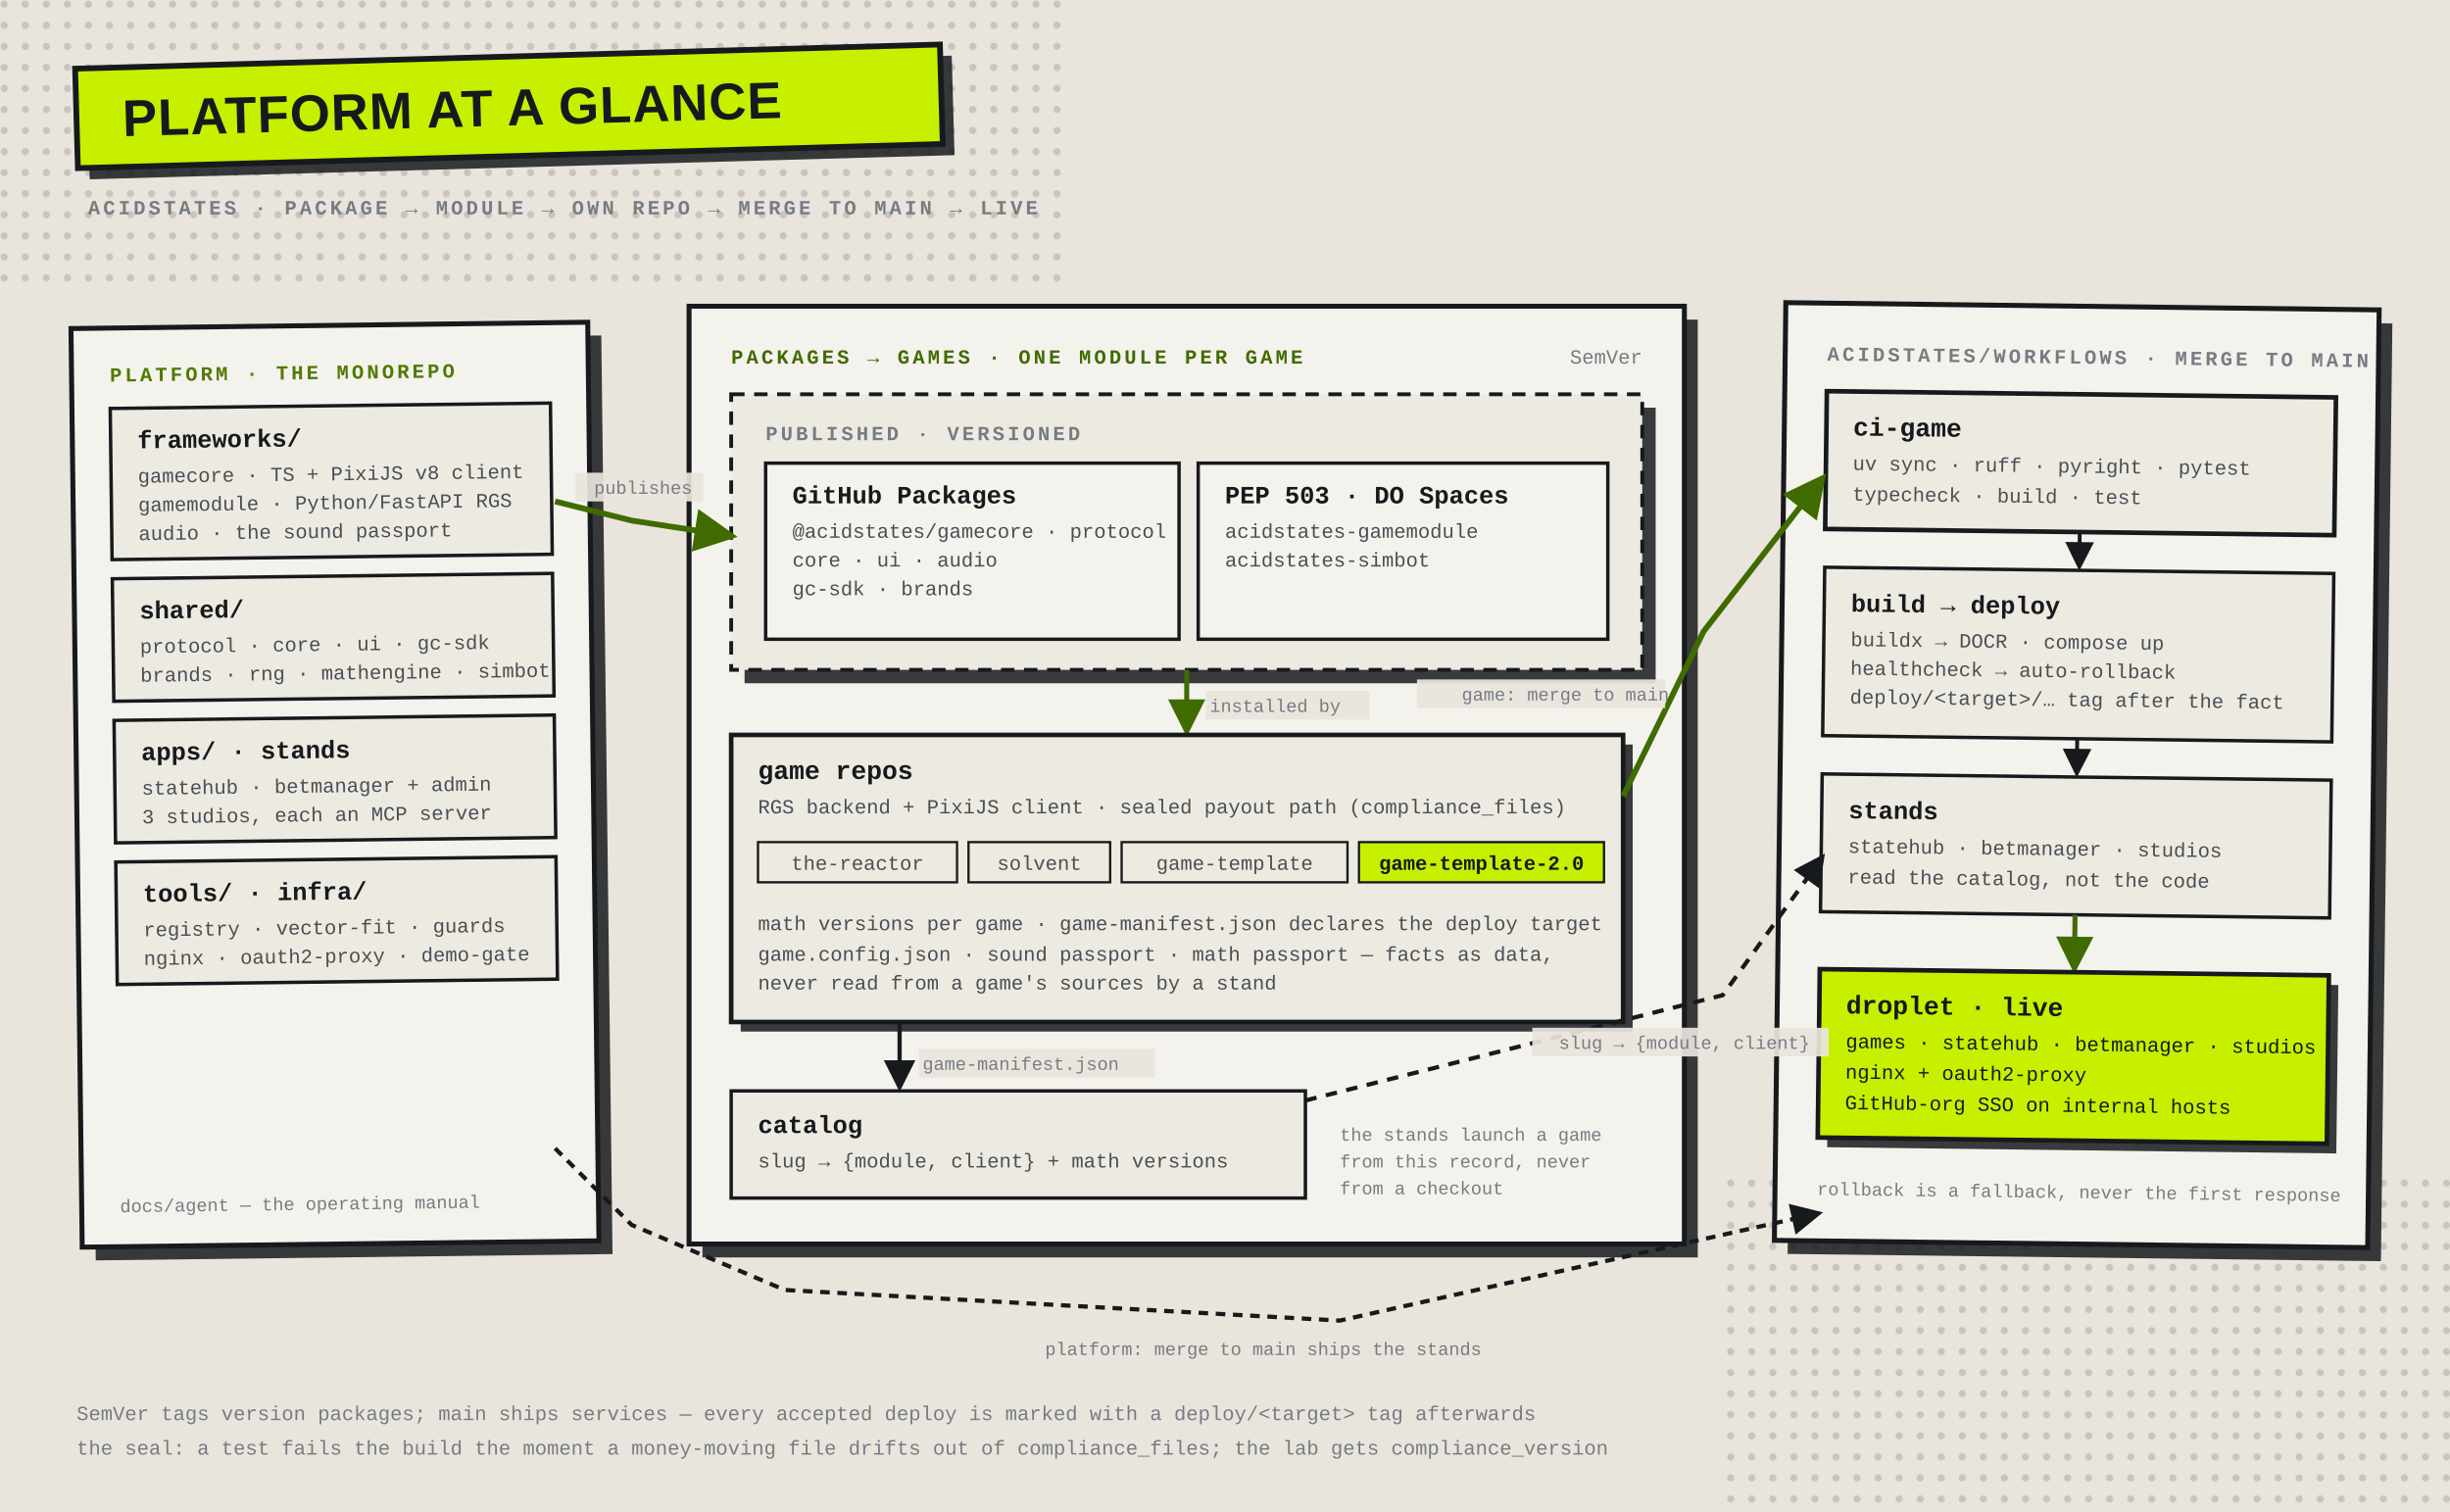
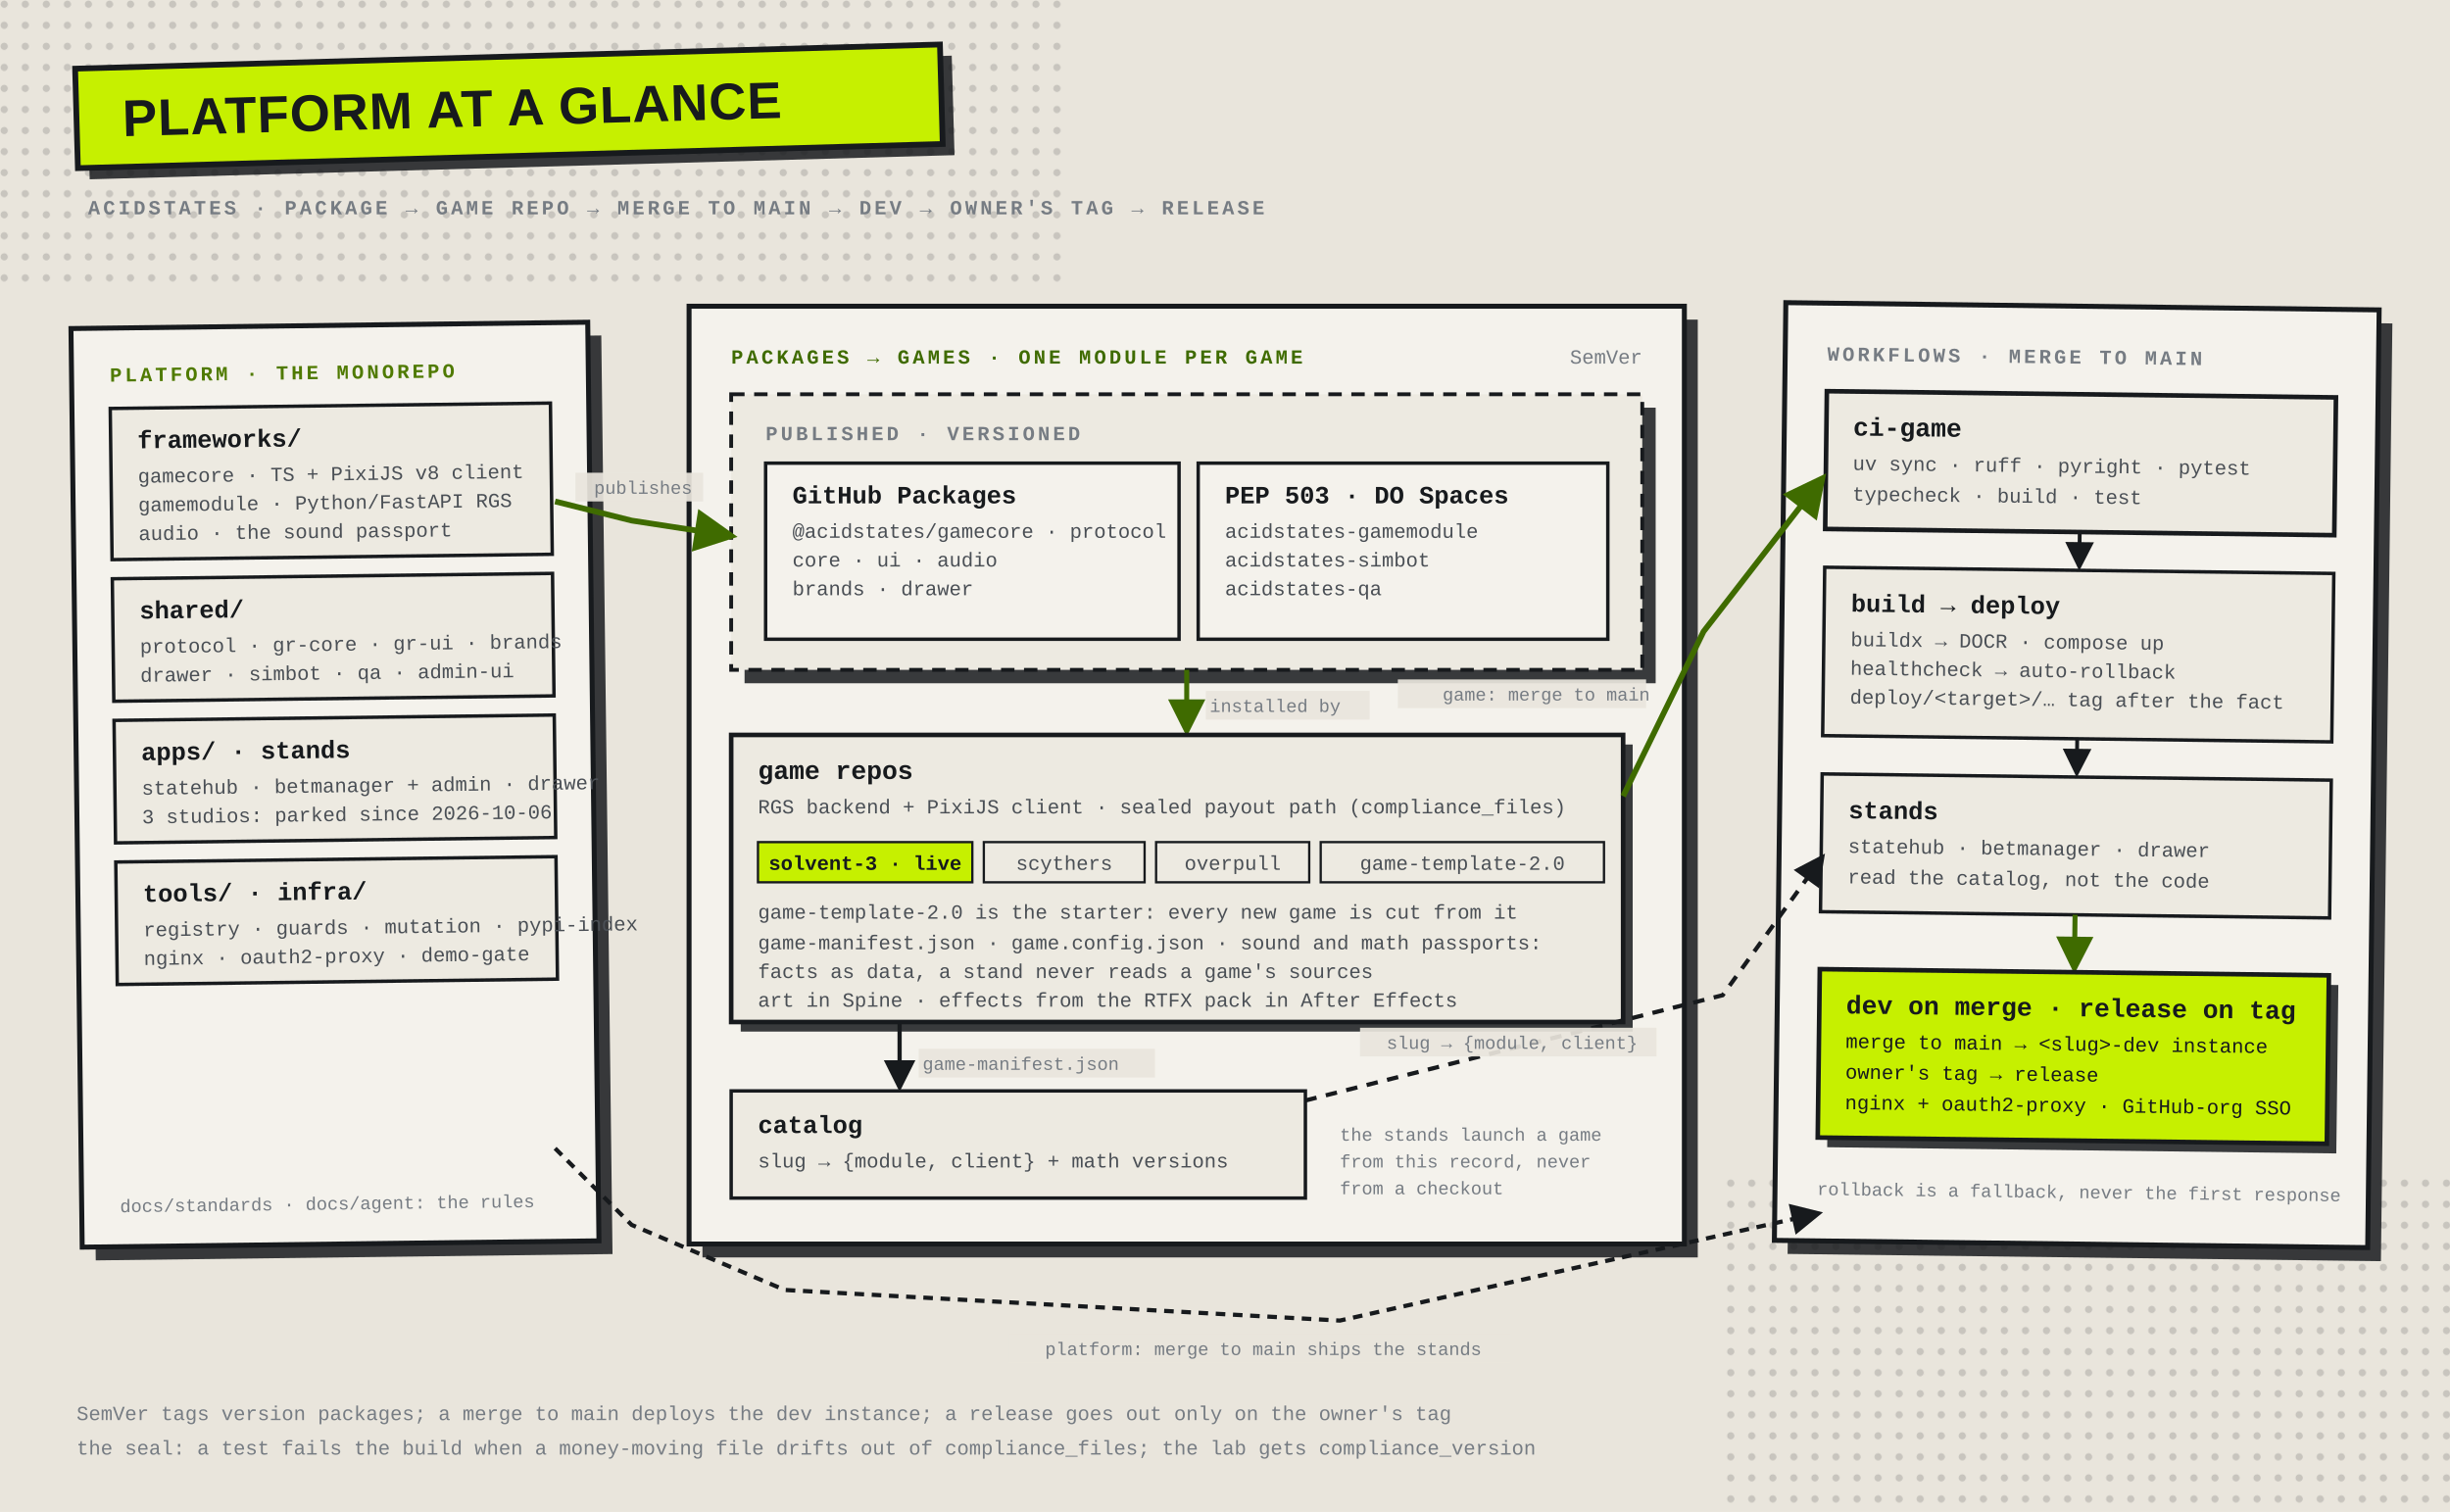
- <svg xmlns="http://www.w3.org/2000/svg" viewBox="0 0 1280 790" role="img" aria-label="Platform at a glance — the monorepo publishes versioned packages, game repos install them, a merge to main ships through acidstates/workflows onto the droplet, game manifests feed the catalog and the stands">
+ <svg xmlns="http://www.w3.org/2000/svg" viewBox="0 0 1280 790" role="img" aria-label="Platform at a glance: the monorepo publishes versioned packages, game repos install them, a merge to main deploys the dev instance through acidstates/workflows, a release goes out on the owner's tag, game manifests feed the catalog and the stands">
  <defs>
    <marker id="m" viewBox="0 0 10 10" refX="8.5" refY="5" markerWidth="7.5" markerHeight="7.5" orient="auto-start-reverse">
      <path d="M0 0 L10 5 L0 10 z" fill="#171A1D" />
    </marker>
    <marker id="h" viewBox="0 0 10 10" refX="8.5" refY="5" markerWidth="7.5" markerHeight="7.5" orient="auto-start-reverse">
      <path d="M0 0 L10 5 L0 10 z" fill="#3F6B00" />
    </marker>
    <pattern id="dots" width="11" height="11" patternUnits="userSpaceOnUse">
      <circle cx="2.2" cy="2.2" r="1.9" fill="#171A1D" opacity="0.16" />
    </pattern>
  </defs>
  <rect width="1280" height="790" fill="#E9E5DC" />
  <rect x="0" y="0" width="560" height="150" fill="url(#dots)" />
  <rect x="900" y="610" width="380" height="180" fill="url(#dots)" />
  <g transform="rotate(-1.6 250 60)">
    <rect x="46" y="36" width="452" height="52" fill="#171A1D" opacity="0.85" />
    <rect x="40" y="30" width="452" height="52" fill="#C6F000" stroke="#171A1D" stroke-width="3" />
    <text x="64" y="66" font-family="'Helvetica Neue','Arial',sans-serif" font-size="27" font-weight="800" fill="#171A1D" letter-spacing="0.5" text-anchor="start" opacity="1">PLATFORM AT A GLANCE</text>
  </g>
-   <text x="46" y="112" font-family="'SFMono-Regular','Menlo','Consolas','Liberation Mono',monospace" font-size="10.5" font-weight="bold" fill="#767C83" letter-spacing="1.6" text-anchor="start" opacity="1">ACIDSTATES · PACKAGE → MODULE → OWN REPO → MERGE TO MAIN → LIVE</text>
+   <text x="46" y="112" font-family="'SFMono-Regular','Menlo','Consolas','Liberation Mono',monospace" font-size="10.5" font-weight="bold" fill="#767C83" letter-spacing="1.6" text-anchor="start" opacity="1">ACIDSTATES · PACKAGE → GAME REPO → MERGE TO MAIN → DEV → OWNER'S TAG → RELEASE</text>
  <g transform="rotate(-0.7 175.0 410.0)">
    <rect x="47" y="177" width="270" height="480" fill="#171A1D" opacity="0.85" />
    <rect x="40" y="170" width="270" height="480" fill="#F4F2EC" stroke="#171A1D" stroke-width="2.6" />
    <text x="60" y="198" font-family="'SFMono-Regular','Menlo','Consolas','Liberation Mono',monospace" font-size="10.5" font-weight="bold" fill="#4F7A00" letter-spacing="1.6" text-anchor="start" opacity="1">PLATFORM · THE MONOREPO</text>
    <rect x="60" y="212" width="230" height="79" fill="#EDEAE1" stroke="#171A1D" stroke-width="1.8" />
    <text x="74" y="233" font-family="'SFMono-Regular','Menlo','Consolas','Liberation Mono',monospace" font-size="13" font-weight="bold" fill="#171A1D" letter-spacing="0" text-anchor="start" opacity="1">frameworks/</text>
    <text x="74" y="251" font-family="'SFMono-Regular','Menlo','Consolas','Liberation Mono',monospace" font-size="10.5" font-weight="normal" fill="#4A4F55" letter-spacing="0" text-anchor="start" opacity="1">gamecore · TS + PixiJS v8 client</text>
    <text x="74" y="266" font-family="'SFMono-Regular','Menlo','Consolas','Liberation Mono',monospace" font-size="10.5" font-weight="normal" fill="#4A4F55" letter-spacing="0" text-anchor="start" opacity="1">gamemodule · Python/FastAPI RGS</text>
    <text x="74" y="281" font-family="'SFMono-Regular','Menlo','Consolas','Liberation Mono',monospace" font-size="10.5" font-weight="normal" fill="#4A4F55" letter-spacing="0" text-anchor="start" opacity="1">audio · the sound passport</text>
    <rect x="60" y="301" width="230" height="64" fill="#EDEAE1" stroke="#171A1D" stroke-width="1.8" />
    <text x="74" y="322" font-family="'SFMono-Regular','Menlo','Consolas','Liberation Mono',monospace" font-size="13" font-weight="bold" fill="#171A1D" letter-spacing="0" text-anchor="start" opacity="1">shared/</text>
-     <text x="74" y="340" font-family="'SFMono-Regular','Menlo','Consolas','Liberation Mono',monospace" font-size="10.5" font-weight="normal" fill="#4A4F55" letter-spacing="0" text-anchor="start" opacity="1">protocol · core · ui · gc-sdk</text>
-     <text x="74" y="355" font-family="'SFMono-Regular','Menlo','Consolas','Liberation Mono',monospace" font-size="10.5" font-weight="normal" fill="#4A4F55" letter-spacing="0" text-anchor="start" opacity="1">brands · rng · mathengine · simbot</text>
+     <text x="74" y="340" font-family="'SFMono-Regular','Menlo','Consolas','Liberation Mono',monospace" font-size="10.5" font-weight="normal" fill="#4A4F55" letter-spacing="0" text-anchor="start" opacity="1">protocol · gr-core · gr-ui · brands</text>
+     <text x="74" y="355" font-family="'SFMono-Regular','Menlo','Consolas','Liberation Mono',monospace" font-size="10.5" font-weight="normal" fill="#4A4F55" letter-spacing="0" text-anchor="start" opacity="1">drawer · simbot · qa · admin-ui</text>
    <rect x="60" y="375" width="230" height="64" fill="#EDEAE1" stroke="#171A1D" stroke-width="1.8" />
    <text x="74" y="396" font-family="'SFMono-Regular','Menlo','Consolas','Liberation Mono',monospace" font-size="13" font-weight="bold" fill="#171A1D" letter-spacing="0" text-anchor="start" opacity="1">apps/ · stands</text>
-     <text x="74" y="414" font-family="'SFMono-Regular','Menlo','Consolas','Liberation Mono',monospace" font-size="10.5" font-weight="normal" fill="#4A4F55" letter-spacing="0" text-anchor="start" opacity="1">statehub · betmanager + admin</text>
-     <text x="74" y="429" font-family="'SFMono-Regular','Menlo','Consolas','Liberation Mono',monospace" font-size="10.5" font-weight="normal" fill="#4A4F55" letter-spacing="0" text-anchor="start" opacity="1">3 studios, each an MCP server</text>
+     <text x="74" y="414" font-family="'SFMono-Regular','Menlo','Consolas','Liberation Mono',monospace" font-size="10.5" font-weight="normal" fill="#4A4F55" letter-spacing="0" text-anchor="start" opacity="1">statehub · betmanager + admin · drawer</text>
+     <text x="74" y="429" font-family="'SFMono-Regular','Menlo','Consolas','Liberation Mono',monospace" font-size="10.5" font-weight="normal" fill="#4A4F55" letter-spacing="0" text-anchor="start" opacity="1">3 studios: parked since 2026-10-06</text>
    <rect x="60" y="449" width="230" height="64" fill="#EDEAE1" stroke="#171A1D" stroke-width="1.8" />
    <text x="74" y="470" font-family="'SFMono-Regular','Menlo','Consolas','Liberation Mono',monospace" font-size="13" font-weight="bold" fill="#171A1D" letter-spacing="0" text-anchor="start" opacity="1">tools/ · infra/</text>
-     <text x="74" y="488" font-family="'SFMono-Regular','Menlo','Consolas','Liberation Mono',monospace" font-size="10.5" font-weight="normal" fill="#4A4F55" letter-spacing="0" text-anchor="start" opacity="1">registry · vector-fit · guards</text>
+     <text x="74" y="488" font-family="'SFMono-Regular','Menlo','Consolas','Liberation Mono',monospace" font-size="10.5" font-weight="normal" fill="#4A4F55" letter-spacing="0" text-anchor="start" opacity="1">registry · guards · mutation · pypi-index</text>
    <text x="74" y="503" font-family="'SFMono-Regular','Menlo','Consolas','Liberation Mono',monospace" font-size="10.5" font-weight="normal" fill="#4A4F55" letter-spacing="0" text-anchor="start" opacity="1">nginx · oauth2-proxy · demo-gate</text>
-     <text x="60" y="632" font-family="'SFMono-Regular','Menlo','Consolas','Liberation Mono',monospace" font-size="9.5" font-weight="normal" fill="#767C83" letter-spacing="0" text-anchor="start" opacity="1">docs/agent — the operating manual</text>
+     <text x="60" y="632" font-family="'SFMono-Regular','Menlo','Consolas','Liberation Mono',monospace" font-size="9.5" font-weight="normal" fill="#767C83" letter-spacing="0" text-anchor="start" opacity="1">docs/standards · docs/agent: the rules</text>
  </g>
  <g transform="rotate(0.0 620.0 405.0)">
    <rect x="367" y="167" width="520" height="490" fill="#171A1D" opacity="0.85" />
    <rect x="360" y="160" width="520" height="490" fill="#F4F2EC" stroke="#171A1D" stroke-width="2.6" />
    <text x="382" y="190" font-family="'SFMono-Regular','Menlo','Consolas','Liberation Mono',monospace" font-size="10.5" font-weight="bold" fill="#3F6B00" letter-spacing="1.6" text-anchor="start" opacity="1">PACKAGES → GAMES · ONE MODULE PER GAME</text>
    <text x="858" y="190" font-family="'SFMono-Regular','Menlo','Consolas','Liberation Mono',monospace" font-size="10.5" font-weight="normal" fill="#767C83" letter-spacing="0" text-anchor="end" opacity="1">SemVer</text>
    <g transform="rotate(0.0 620.0 278.0)">
      <rect x="389" y="213" width="476" height="144" fill="#171A1D" opacity="0.85" />
      <rect x="382" y="206" width="476" height="144" fill="#EDEAE1" stroke="#171A1D" stroke-width="2" stroke-dasharray="7 5" />
      <text x="400" y="230" font-family="'SFMono-Regular','Menlo','Consolas','Liberation Mono',monospace" font-size="10.5" font-weight="bold" fill="#767C83" letter-spacing="1.6" text-anchor="start" opacity="1">PUBLISHED · VERSIONED</text>
      <rect x="400" y="242" width="216" height="92" fill="#F4F2EC" stroke="#171A1D" stroke-width="1.8" />
      <text x="414" y="263" font-family="'SFMono-Regular','Menlo','Consolas','Liberation Mono',monospace" font-size="13" font-weight="bold" fill="#171A1D" letter-spacing="0" text-anchor="start" opacity="1">GitHub Packages</text>
      <text x="414" y="281" font-family="'SFMono-Regular','Menlo','Consolas','Liberation Mono',monospace" font-size="10.5" font-weight="normal" fill="#4A4F55" letter-spacing="0" text-anchor="start" opacity="1">@acidstates/gamecore · protocol</text>
      <text x="414" y="296" font-family="'SFMono-Regular','Menlo','Consolas','Liberation Mono',monospace" font-size="10.5" font-weight="normal" fill="#4A4F55" letter-spacing="0" text-anchor="start" opacity="1">core · ui · audio</text>
-       <text x="414" y="311" font-family="'SFMono-Regular','Menlo','Consolas','Liberation Mono',monospace" font-size="10.5" font-weight="normal" fill="#4A4F55" letter-spacing="0" text-anchor="start" opacity="1">gc-sdk · brands</text>
+       <text x="414" y="311" font-family="'SFMono-Regular','Menlo','Consolas','Liberation Mono',monospace" font-size="10.5" font-weight="normal" fill="#4A4F55" letter-spacing="0" text-anchor="start" opacity="1">brands · drawer</text>
      <rect x="626" y="242" width="214" height="92" fill="#F4F2EC" stroke="#171A1D" stroke-width="1.8" />
      <text x="640" y="263" font-family="'SFMono-Regular','Menlo','Consolas','Liberation Mono',monospace" font-size="13" font-weight="bold" fill="#171A1D" letter-spacing="0" text-anchor="start" opacity="1">PEP 503 · DO Spaces</text>
      <text x="640" y="281" font-family="'SFMono-Regular','Menlo','Consolas','Liberation Mono',monospace" font-size="10.5" font-weight="normal" fill="#4A4F55" letter-spacing="0" text-anchor="start" opacity="1">acidstates-gamemodule</text>
      <text x="640" y="296" font-family="'SFMono-Regular','Menlo','Consolas','Liberation Mono',monospace" font-size="10.5" font-weight="normal" fill="#4A4F55" letter-spacing="0" text-anchor="start" opacity="1">acidstates-simbot</text>
+       <text x="640" y="311" font-family="'SFMono-Regular','Menlo','Consolas','Liberation Mono',monospace" font-size="10.5" font-weight="normal" fill="#4A4F55" letter-spacing="0" text-anchor="start" opacity="1">acidstates-qa</text>
    </g>
    <path d="M620 350 L620 382" fill="none" stroke="#3F6B00" stroke-width="2.6" marker-end="url(#h)" />
    <rect x="630" y="361" width="85.6" height="15" fill="#E9E5DC" opacity="0.92" />
    <text x="632" y="372" font-family="'SFMono-Regular','Menlo','Consolas','Liberation Mono',monospace" font-size="9.5" font-weight="normal" fill="#767C83" letter-spacing="0" text-anchor="start" opacity="1">installed by</text>
    <rect x="387" y="389" width="466" height="150" fill="#171A1D" opacity="0.85" />
    <rect x="382" y="384" width="466" height="150" fill="#EDEAE1" stroke="#171A1D" stroke-width="2.4" />
    <text x="396" y="407" font-family="'SFMono-Regular','Menlo','Consolas','Liberation Mono',monospace" font-size="13.5" font-weight="bold" fill="#171A1D" letter-spacing="0" text-anchor="start" opacity="1">game repos</text>
    <text x="396" y="425" font-family="'SFMono-Regular','Menlo','Consolas','Liberation Mono',monospace" font-size="10.5" font-weight="normal" fill="#4A4F55" letter-spacing="0" text-anchor="start" opacity="1">RGS backend + PixiJS client · sealed payout path (compliance_files)</text>
-     <rect x="396" y="440" width="104" height="21" fill="#EDEAE1" stroke="#171A1D" stroke-width="1.2" />
-     <text x="448.0" y="454.5" font-family="'SFMono-Regular','Menlo','Consolas','Liberation Mono',monospace" font-size="10.5" font-weight="normal" fill="#4A4F55" letter-spacing="0" text-anchor="middle" opacity="1">the-reactor</text>
-     <rect x="506" y="440" width="74" height="21" fill="#EDEAE1" stroke="#171A1D" stroke-width="1.2" />
-     <text x="543.0" y="454.5" font-family="'SFMono-Regular','Menlo','Consolas','Liberation Mono',monospace" font-size="10.5" font-weight="normal" fill="#4A4F55" letter-spacing="0" text-anchor="middle" opacity="1">solvent</text>
-     <rect x="586" y="440" width="118" height="21" fill="#EDEAE1" stroke="#171A1D" stroke-width="1.2" />
-     <text x="645.0" y="454.5" font-family="'SFMono-Regular','Menlo','Consolas','Liberation Mono',monospace" font-size="10.5" font-weight="normal" fill="#4A4F55" letter-spacing="0" text-anchor="middle" opacity="1">game-template</text>
-     <rect x="710" y="440" width="128" height="21" fill="#C6F000" stroke="#171A1D" stroke-width="1.2" />
-     <text x="774.0" y="454.5" font-family="'SFMono-Regular','Menlo','Consolas','Liberation Mono',monospace" font-size="10.5" font-weight="bold" fill="#171A1D" letter-spacing="0" text-anchor="middle" opacity="1">game-template-2.0</text>
-     <text x="396" y="486" font-family="'SFMono-Regular','Menlo','Consolas','Liberation Mono',monospace" font-size="10.5" font-weight="normal" fill="#4A4F55" letter-spacing="0" text-anchor="start" opacity="1">math versions per game · game-manifest.json declares the deploy target</text>
-     <text x="396" y="502" font-family="'SFMono-Regular','Menlo','Consolas','Liberation Mono',monospace" font-size="10.5" font-weight="normal" fill="#4A4F55" letter-spacing="0" text-anchor="start" opacity="1">game.config.json · sound passport · math passport — facts as data,</text>
-     <text x="396" y="517" font-family="'SFMono-Regular','Menlo','Consolas','Liberation Mono',monospace" font-size="10.5" font-weight="normal" fill="#4A4F55" letter-spacing="0" text-anchor="start" opacity="1">never read from a game's sources by a stand</text>
+     <rect x="396" y="440" width="112" height="21" fill="#C6F000" stroke="#171A1D" stroke-width="1.2" />
+     <text x="452.0" y="454.5" font-family="'SFMono-Regular','Menlo','Consolas','Liberation Mono',monospace" font-size="10.5" font-weight="bold" fill="#171A1D" letter-spacing="0" text-anchor="middle" opacity="1">solvent-3 · live</text>
+     <rect x="514" y="440" width="84" height="21" fill="#EDEAE1" stroke="#171A1D" stroke-width="1.2" />
+     <text x="556.0" y="454.5" font-family="'SFMono-Regular','Menlo','Consolas','Liberation Mono',monospace" font-size="10.5" font-weight="normal" fill="#4A4F55" letter-spacing="0" text-anchor="middle" opacity="1">scythers</text>
+     <rect x="604" y="440" width="80" height="21" fill="#EDEAE1" stroke="#171A1D" stroke-width="1.2" />
+     <text x="644.0" y="454.5" font-family="'SFMono-Regular','Menlo','Consolas','Liberation Mono',monospace" font-size="10.5" font-weight="normal" fill="#4A4F55" letter-spacing="0" text-anchor="middle" opacity="1">overpull</text>
+     <rect x="690" y="440" width="148" height="21" fill="#EDEAE1" stroke="#171A1D" stroke-width="1.2" />
+     <text x="764.0" y="454.5" font-family="'SFMono-Regular','Menlo','Consolas','Liberation Mono',monospace" font-size="10.5" font-weight="normal" fill="#4A4F55" letter-spacing="0" text-anchor="middle" opacity="1">game-template-2.0</text>
+     <text x="396" y="480" font-family="'SFMono-Regular','Menlo','Consolas','Liberation Mono',monospace" font-size="10.5" font-weight="normal" fill="#4A4F55" letter-spacing="0" text-anchor="start" opacity="1">game-template-2.0 is the starter: every new game is cut from it</text>
+     <text x="396" y="496" font-family="'SFMono-Regular','Menlo','Consolas','Liberation Mono',monospace" font-size="10.5" font-weight="normal" fill="#4A4F55" letter-spacing="0" text-anchor="start" opacity="1">game-manifest.json · game.config.json · sound and math passports:</text>
+     <text x="396" y="511" font-family="'SFMono-Regular','Menlo','Consolas','Liberation Mono',monospace" font-size="10.5" font-weight="normal" fill="#4A4F55" letter-spacing="0" text-anchor="start" opacity="1">facts as data, a stand never reads a game's sources</text>
+     <text x="396" y="526" font-family="'SFMono-Regular','Menlo','Consolas','Liberation Mono',monospace" font-size="10.5" font-weight="normal" fill="#4A4F55" letter-spacing="0" text-anchor="start" opacity="1">art in Spine · effects from the RTFX pack in After Effects</text>
    <path d="M470 534 L470 568" fill="none" stroke="#171A1D" stroke-width="2.2" marker-end="url(#m)" />
    <rect x="480" y="548" width="123.4" height="15" fill="#E9E5DC" opacity="0.92" />
    <text x="482" y="559" font-family="'SFMono-Regular','Menlo','Consolas','Liberation Mono',monospace" font-size="9.5" font-weight="normal" fill="#767C83" letter-spacing="0" text-anchor="start" opacity="1">game-manifest.json</text>
    <rect x="382" y="570" width="300" height="56" fill="#EDEAE1" stroke="#171A1D" stroke-width="1.8" />
    <text x="396" y="592" font-family="'SFMono-Regular','Menlo','Consolas','Liberation Mono',monospace" font-size="13" font-weight="bold" fill="#171A1D" letter-spacing="0" text-anchor="start" opacity="1">catalog</text>
    <text x="396" y="610" font-family="'SFMono-Regular','Menlo','Consolas','Liberation Mono',monospace" font-size="10.5" font-weight="normal" fill="#4A4F55" letter-spacing="0" text-anchor="start" opacity="1">slug → {module, client} + math versions</text>
    <text x="700" y="596" font-family="'SFMono-Regular','Menlo','Consolas','Liberation Mono',monospace" font-size="9.5" font-weight="normal" fill="#767C83" letter-spacing="0" text-anchor="start" opacity="1">the stands launch a game</text>
    <text x="700" y="610" font-family="'SFMono-Regular','Menlo','Consolas','Liberation Mono',monospace" font-size="9.5" font-weight="normal" fill="#767C83" letter-spacing="0" text-anchor="start" opacity="1">from this record, never</text>
    <text x="700" y="624" font-family="'SFMono-Regular','Menlo','Consolas','Liberation Mono',monospace" font-size="9.5" font-weight="normal" fill="#767C83" letter-spacing="0" text-anchor="start" opacity="1">from a checkout</text>
  </g>
  <g transform="rotate(0.7 1085.0 405.0)">
    <rect x="937" y="167" width="310" height="490" fill="#171A1D" opacity="0.85" />
    <rect x="930" y="160" width="310" height="490" fill="#F4F2EC" stroke="#171A1D" stroke-width="2.6" />
-     <text x="952" y="190" font-family="'SFMono-Regular','Menlo','Consolas','Liberation Mono',monospace" font-size="10.5" font-weight="bold" fill="#767C83" letter-spacing="1.6" text-anchor="start" opacity="1">ACIDSTATES/WORKFLOWS · MERGE TO MAIN</text>
+     <text x="952" y="190" font-family="'SFMono-Regular','Menlo','Consolas','Liberation Mono',monospace" font-size="10.5" font-weight="bold" fill="#767C83" letter-spacing="1.6" text-anchor="start" opacity="1">WORKFLOWS · MERGE TO MAIN</text>
    <rect x="952" y="206" width="266" height="72" fill="#EDEAE1" stroke="#171A1D" stroke-width="2.4" />
    <text x="966" y="229" font-family="'SFMono-Regular','Menlo','Consolas','Liberation Mono',monospace" font-size="13.5" font-weight="bold" fill="#171A1D" letter-spacing="0" text-anchor="start" opacity="1">ci-game</text>
    <text x="966" y="247" font-family="'SFMono-Regular','Menlo','Consolas','Liberation Mono',monospace" font-size="10.5" font-weight="normal" fill="#4A4F55" letter-spacing="0" text-anchor="start" opacity="1">uv sync · ruff · pyright · pytest</text>
    <text x="966" y="263" font-family="'SFMono-Regular','Menlo','Consolas','Liberation Mono',monospace" font-size="10.5" font-weight="normal" fill="#4A4F55" letter-spacing="0" text-anchor="start" opacity="1">typecheck · build · test</text>
    <path d="M1085 278 L1085 296" fill="none" stroke="#171A1D" stroke-width="2" marker-end="url(#m)" />
    <rect x="952" y="298" width="266" height="88" fill="#EDEAE1" stroke="#171A1D" stroke-width="1.8" />
    <text x="966" y="321" font-family="'SFMono-Regular','Menlo','Consolas','Liberation Mono',monospace" font-size="13" font-weight="bold" fill="#171A1D" letter-spacing="0" text-anchor="start" opacity="1">build → deploy</text>
    <text x="966" y="339" font-family="'SFMono-Regular','Menlo','Consolas','Liberation Mono',monospace" font-size="10.5" font-weight="normal" fill="#4A4F55" letter-spacing="0" text-anchor="start" opacity="1">buildx → DOCR · compose up</text>
    <text x="966" y="354" font-family="'SFMono-Regular','Menlo','Consolas','Liberation Mono',monospace" font-size="10.5" font-weight="normal" fill="#4A4F55" letter-spacing="0" text-anchor="start" opacity="1">healthcheck → auto-rollback</text>
    <text x="966" y="369" font-family="'SFMono-Regular','Menlo','Consolas','Liberation Mono',monospace" font-size="10.5" font-weight="normal" fill="#4A4F55" letter-spacing="0" text-anchor="start" opacity="1">deploy/&lt;target&gt;/… tag after the fact</text>
    <rect x="952" y="406" width="266" height="72" fill="#EDEAE1" stroke="#171A1D" stroke-width="1.8" />
    <text x="966" y="429" font-family="'SFMono-Regular','Menlo','Consolas','Liberation Mono',monospace" font-size="13" font-weight="bold" fill="#171A1D" letter-spacing="0" text-anchor="start" opacity="1">stands</text>
-     <text x="966" y="447" font-family="'SFMono-Regular','Menlo','Consolas','Liberation Mono',monospace" font-size="10.5" font-weight="normal" fill="#4A4F55" letter-spacing="0" text-anchor="start" opacity="1">statehub · betmanager · studios</text>
+     <text x="966" y="447" font-family="'SFMono-Regular','Menlo','Consolas','Liberation Mono',monospace" font-size="10.5" font-weight="normal" fill="#4A4F55" letter-spacing="0" text-anchor="start" opacity="1">statehub · betmanager · drawer</text>
    <text x="966" y="463" font-family="'SFMono-Regular','Menlo','Consolas','Liberation Mono',monospace" font-size="10.5" font-weight="normal" fill="#4A4F55" letter-spacing="0" text-anchor="start" opacity="1">read the catalog, not the code</text>
    <path d="M1085 386 L1085 404" fill="none" stroke="#171A1D" stroke-width="2" marker-end="url(#m)" />
    <path d="M1085 478 L1085 506" fill="none" stroke="#3F6B00" stroke-width="2.6" marker-end="url(#h)" />
    <rect x="957" y="513" width="266" height="88" fill="#171A1D" opacity="0.85" />
    <rect x="952" y="508" width="266" height="88" fill="#C6F000" stroke="#171A1D" stroke-width="2.4" />
-     <text x="966" y="531" font-family="'SFMono-Regular','Menlo','Consolas','Liberation Mono',monospace" font-size="13.5" font-weight="800" fill="#171A1D" letter-spacing="0" text-anchor="start" opacity="1">droplet · live</text>
-     <text x="966" y="549" font-family="'SFMono-Regular','Menlo','Consolas','Liberation Mono',monospace" font-size="10.5" font-weight="normal" fill="#171A1D" letter-spacing="0" text-anchor="start" opacity="1">games · statehub · betmanager · studios</text>
-     <text x="966" y="565" font-family="'SFMono-Regular','Menlo','Consolas','Liberation Mono',monospace" font-size="10.5" font-weight="normal" fill="#171A1D" letter-spacing="0" text-anchor="start" opacity="1">nginx + oauth2-proxy</text>
-     <text x="966" y="581" font-family="'SFMono-Regular','Menlo','Consolas','Liberation Mono',monospace" font-size="10.5" font-weight="normal" fill="#171A1D" letter-spacing="0" text-anchor="start" opacity="1">GitHub-org SSO on internal hosts</text>
+     <text x="966" y="531" font-family="'SFMono-Regular','Menlo','Consolas','Liberation Mono',monospace" font-size="13.5" font-weight="800" fill="#171A1D" letter-spacing="0" text-anchor="start" opacity="1">dev on merge · release on tag</text>
+     <text x="966" y="549" font-family="'SFMono-Regular','Menlo','Consolas','Liberation Mono',monospace" font-size="10.5" font-weight="normal" fill="#171A1D" letter-spacing="0" text-anchor="start" opacity="1">merge to main → &lt;slug&gt;-dev instance</text>
+     <text x="966" y="565" font-family="'SFMono-Regular','Menlo','Consolas','Liberation Mono',monospace" font-size="10.5" font-weight="normal" fill="#171A1D" letter-spacing="0" text-anchor="start" opacity="1">owner's tag → release</text>
+     <text x="966" y="581" font-family="'SFMono-Regular','Menlo','Consolas','Liberation Mono',monospace" font-size="10.5" font-weight="normal" fill="#171A1D" letter-spacing="0" text-anchor="start" opacity="1">nginx + oauth2-proxy · GitHub-org SSO</text>
    <text x="952" y="626" font-family="'SFMono-Regular','Menlo','Consolas','Liberation Mono',monospace" font-size="9.5" font-weight="normal" fill="#767C83" letter-spacing="0" text-anchor="start" opacity="1">rollback is a fallback, never the first response</text>
  </g>
  <path d="M290 262 L330 272 L382 280" fill="none" stroke="#3F6B00" stroke-width="3" marker-end="url(#h)" />
  <rect x="300.65" y="247" width="66.7" height="15" fill="#E9E5DC" opacity="0.92" />
  <text x="336" y="258" font-family="'SFMono-Regular','Menlo','Consolas','Liberation Mono',monospace" font-size="9.5" font-weight="normal" fill="#767C83" letter-spacing="0" text-anchor="middle" opacity="1">publishes</text>
  <path d="M290 600 L330 640 L410 674 L700 690 L950 634" fill="none" stroke="#171A1D" stroke-width="2.2" stroke-dasharray="5 4" marker-end="url(#m)" />
  <rect x="527.0" y="697" width="262.0" height="15" fill="#E9E5DC" opacity="0.92" />
  <text x="660" y="708" font-family="'SFMono-Regular','Menlo','Consolas','Liberation Mono',monospace" font-size="9.5" font-weight="normal" fill="#767C83" letter-spacing="0" text-anchor="middle" opacity="1">platform: merge to main ships the stands</text>
  <path d="M848 416 L890 330 L952 250" fill="none" stroke="#3F6B00" stroke-width="3" marker-end="url(#h)" />
-   <rect x="740.3" y="355" width="129.7" height="15" fill="#E9E5DC" opacity="0.92" />
-   <text x="872" y="366" font-family="'SFMono-Regular','Menlo','Consolas','Liberation Mono',monospace" font-size="9.5" font-weight="normal" fill="#767C83" letter-spacing="0" text-anchor="end" opacity="1">game: merge to main</text>
+   <rect x="730.3" y="355" width="129.7" height="15" fill="#E9E5DC" opacity="0.92" />
+   <text x="862" y="366" font-family="'SFMono-Regular','Menlo','Consolas','Liberation Mono',monospace" font-size="9.5" font-weight="normal" fill="#767C83" letter-spacing="0" text-anchor="end" opacity="1">game: merge to main</text>
  <path d="M682 575 L900 520 L952 448" fill="none" stroke="#171A1D" stroke-width="2.2" stroke-dasharray="6 5" marker-end="url(#m)" />
-   <rect x="800.55" y="537" width="154.9" height="15" fill="#E9E5DC" opacity="0.92" />
-   <text x="880" y="548" font-family="'SFMono-Regular','Menlo','Consolas','Liberation Mono',monospace" font-size="9.5" font-weight="normal" fill="#767C83" letter-spacing="0" text-anchor="middle" opacity="1">slug → {module, client}</text>
-   <text x="40" y="742" font-family="'SFMono-Regular','Menlo','Consolas','Liberation Mono',monospace" font-size="10.5" font-weight="normal" fill="#767C83" letter-spacing="0" text-anchor="start" opacity="1">SemVer tags version packages; main ships services — every accepted deploy is marked with a deploy/&lt;target&gt; tag afterwards</text>
-   <text x="40" y="760" font-family="'SFMono-Regular','Menlo','Consolas','Liberation Mono',monospace" font-size="10.5" font-weight="normal" fill="#767C83" letter-spacing="0" text-anchor="start" opacity="1">the seal: a test fails the build the moment a money-moving file drifts out of compliance_files; the lab gets compliance_version</text>
+   <rect x="710.55" y="537" width="154.9" height="15" fill="#E9E5DC" opacity="0.92" />
+   <text x="790" y="548" font-family="'SFMono-Regular','Menlo','Consolas','Liberation Mono',monospace" font-size="9.5" font-weight="normal" fill="#767C83" letter-spacing="0" text-anchor="middle" opacity="1">slug → {module, client}</text>
+   <text x="40" y="742" font-family="'SFMono-Regular','Menlo','Consolas','Liberation Mono',monospace" font-size="10.5" font-weight="normal" fill="#767C83" letter-spacing="0" text-anchor="start" opacity="1">SemVer tags version packages; a merge to main deploys the dev instance; a release goes out only on the owner's tag</text>
+   <text x="40" y="760" font-family="'SFMono-Regular','Menlo','Consolas','Liberation Mono',monospace" font-size="10.5" font-weight="normal" fill="#767C83" letter-spacing="0" text-anchor="start" opacity="1">the seal: a test fails the build when a money-moving file drifts out of compliance_files; the lab gets compliance_version</text>
</svg>
